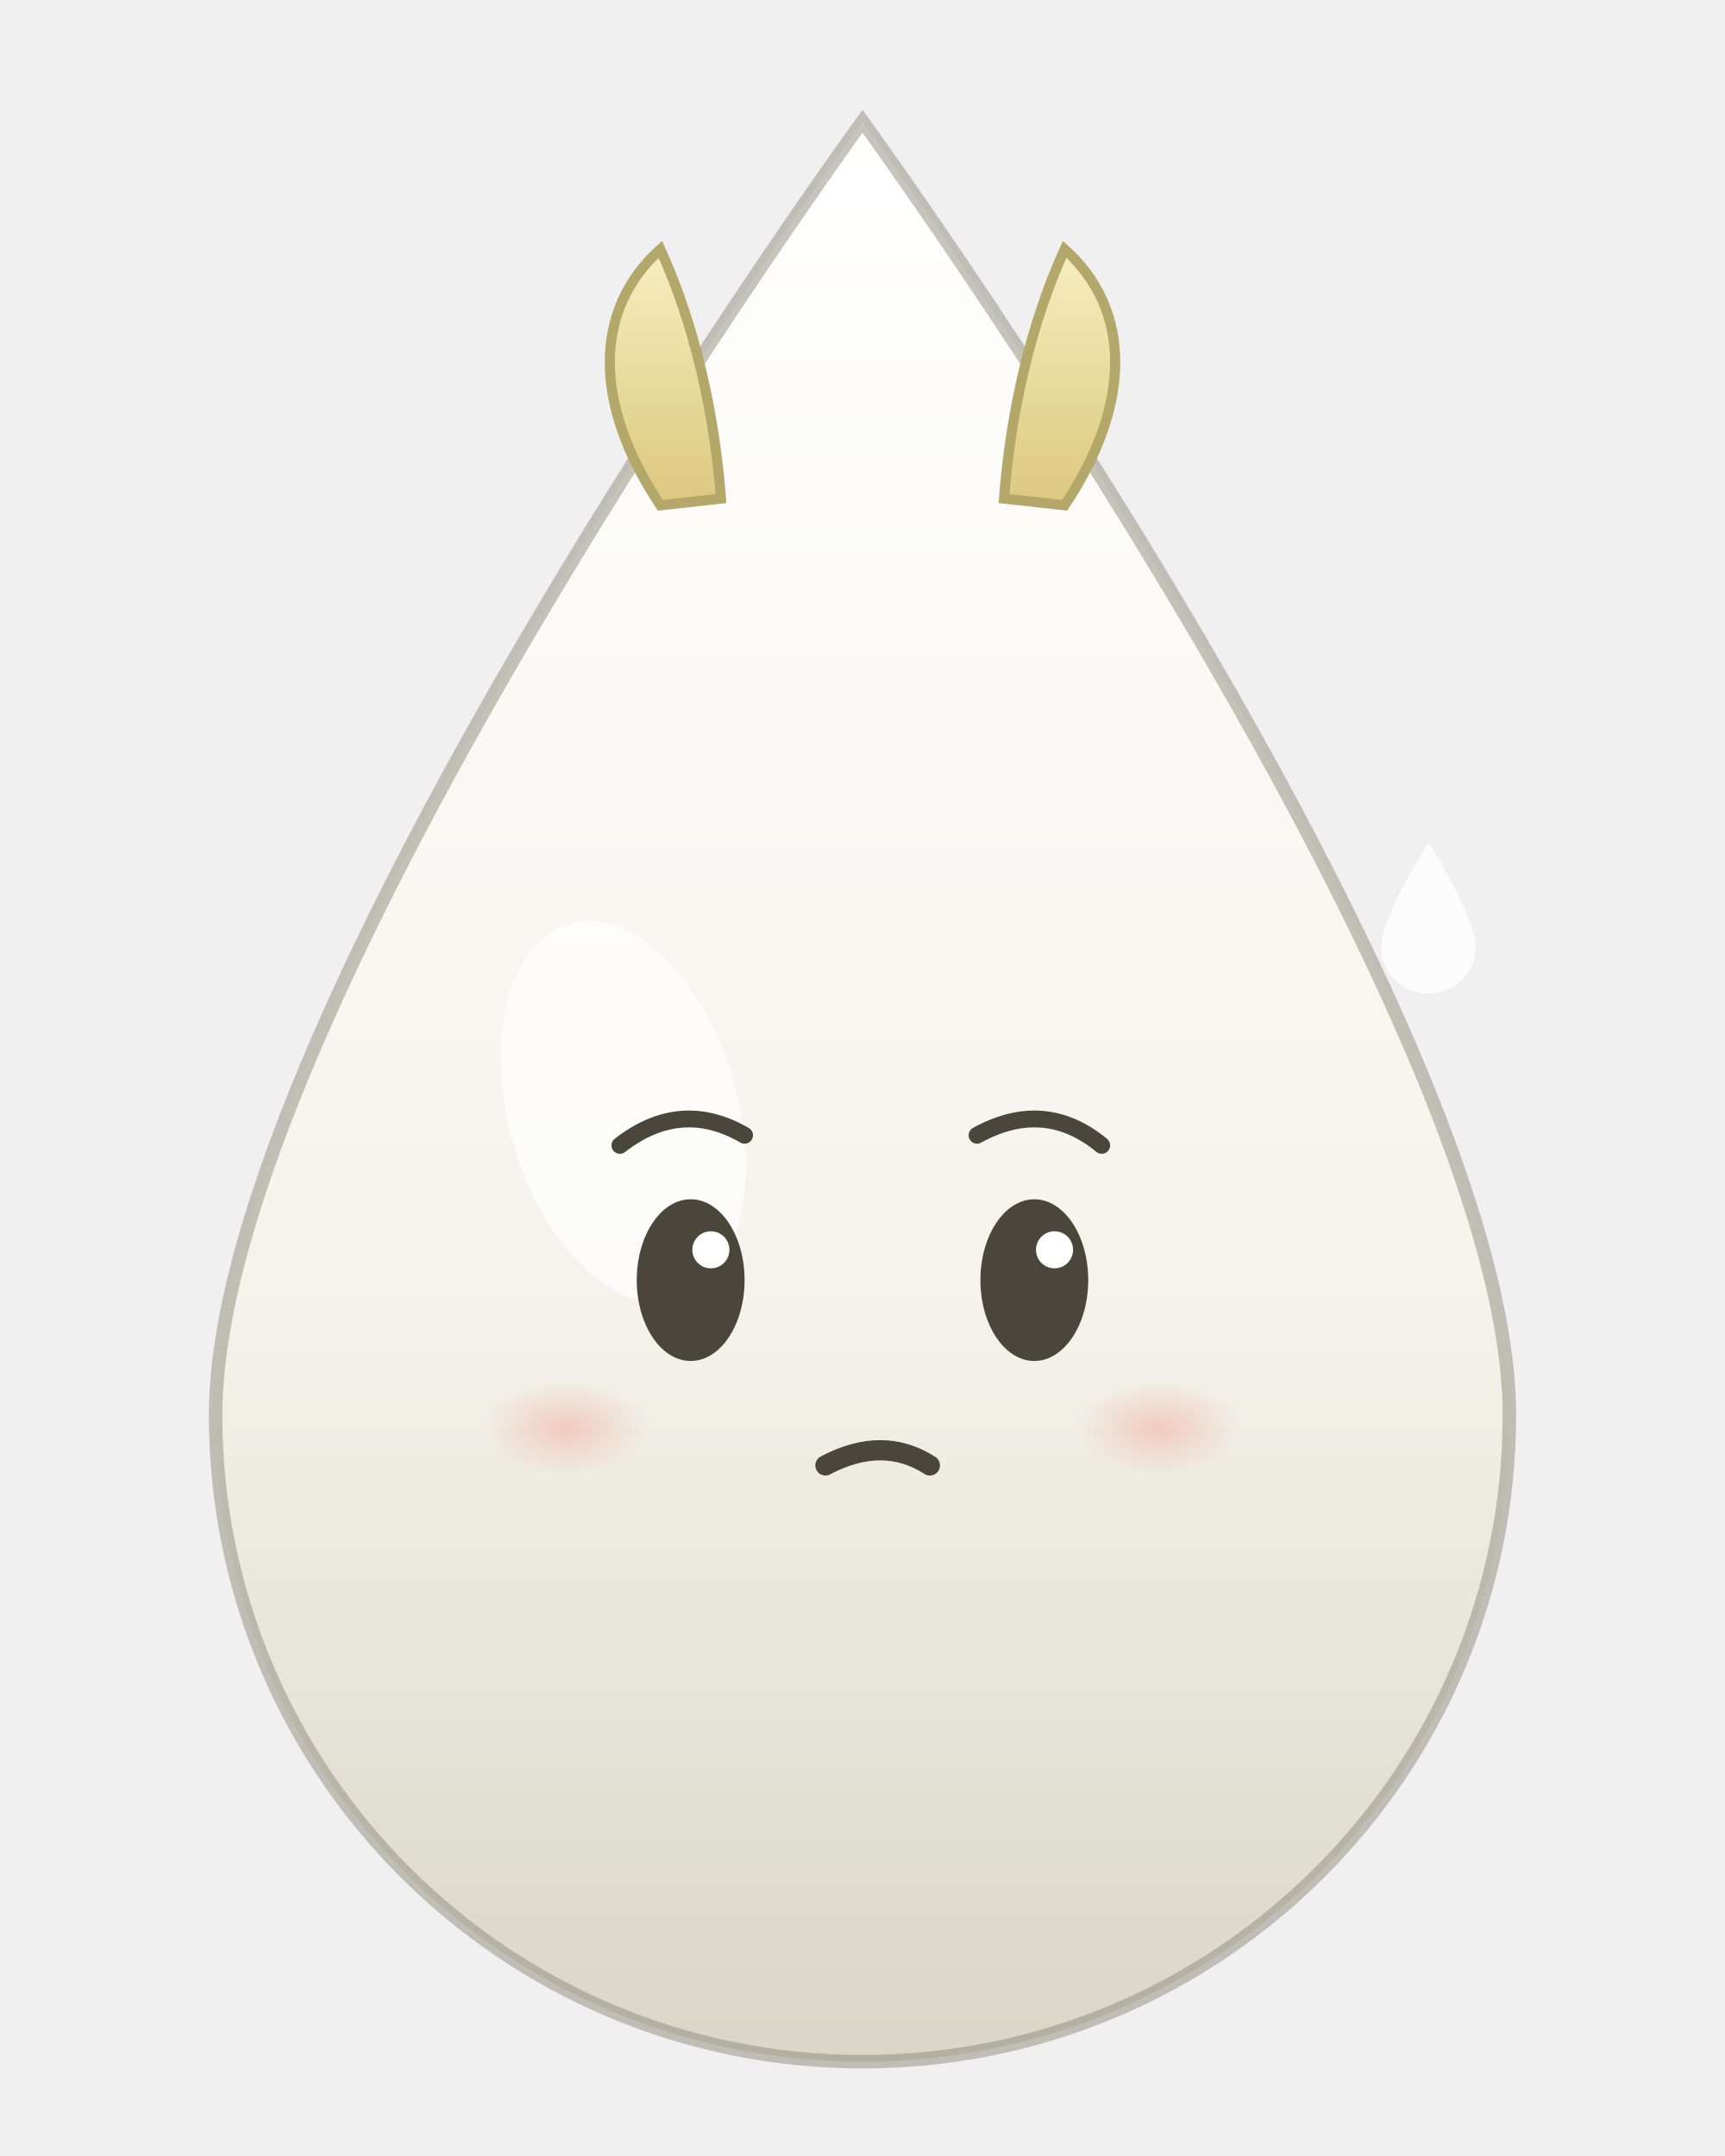
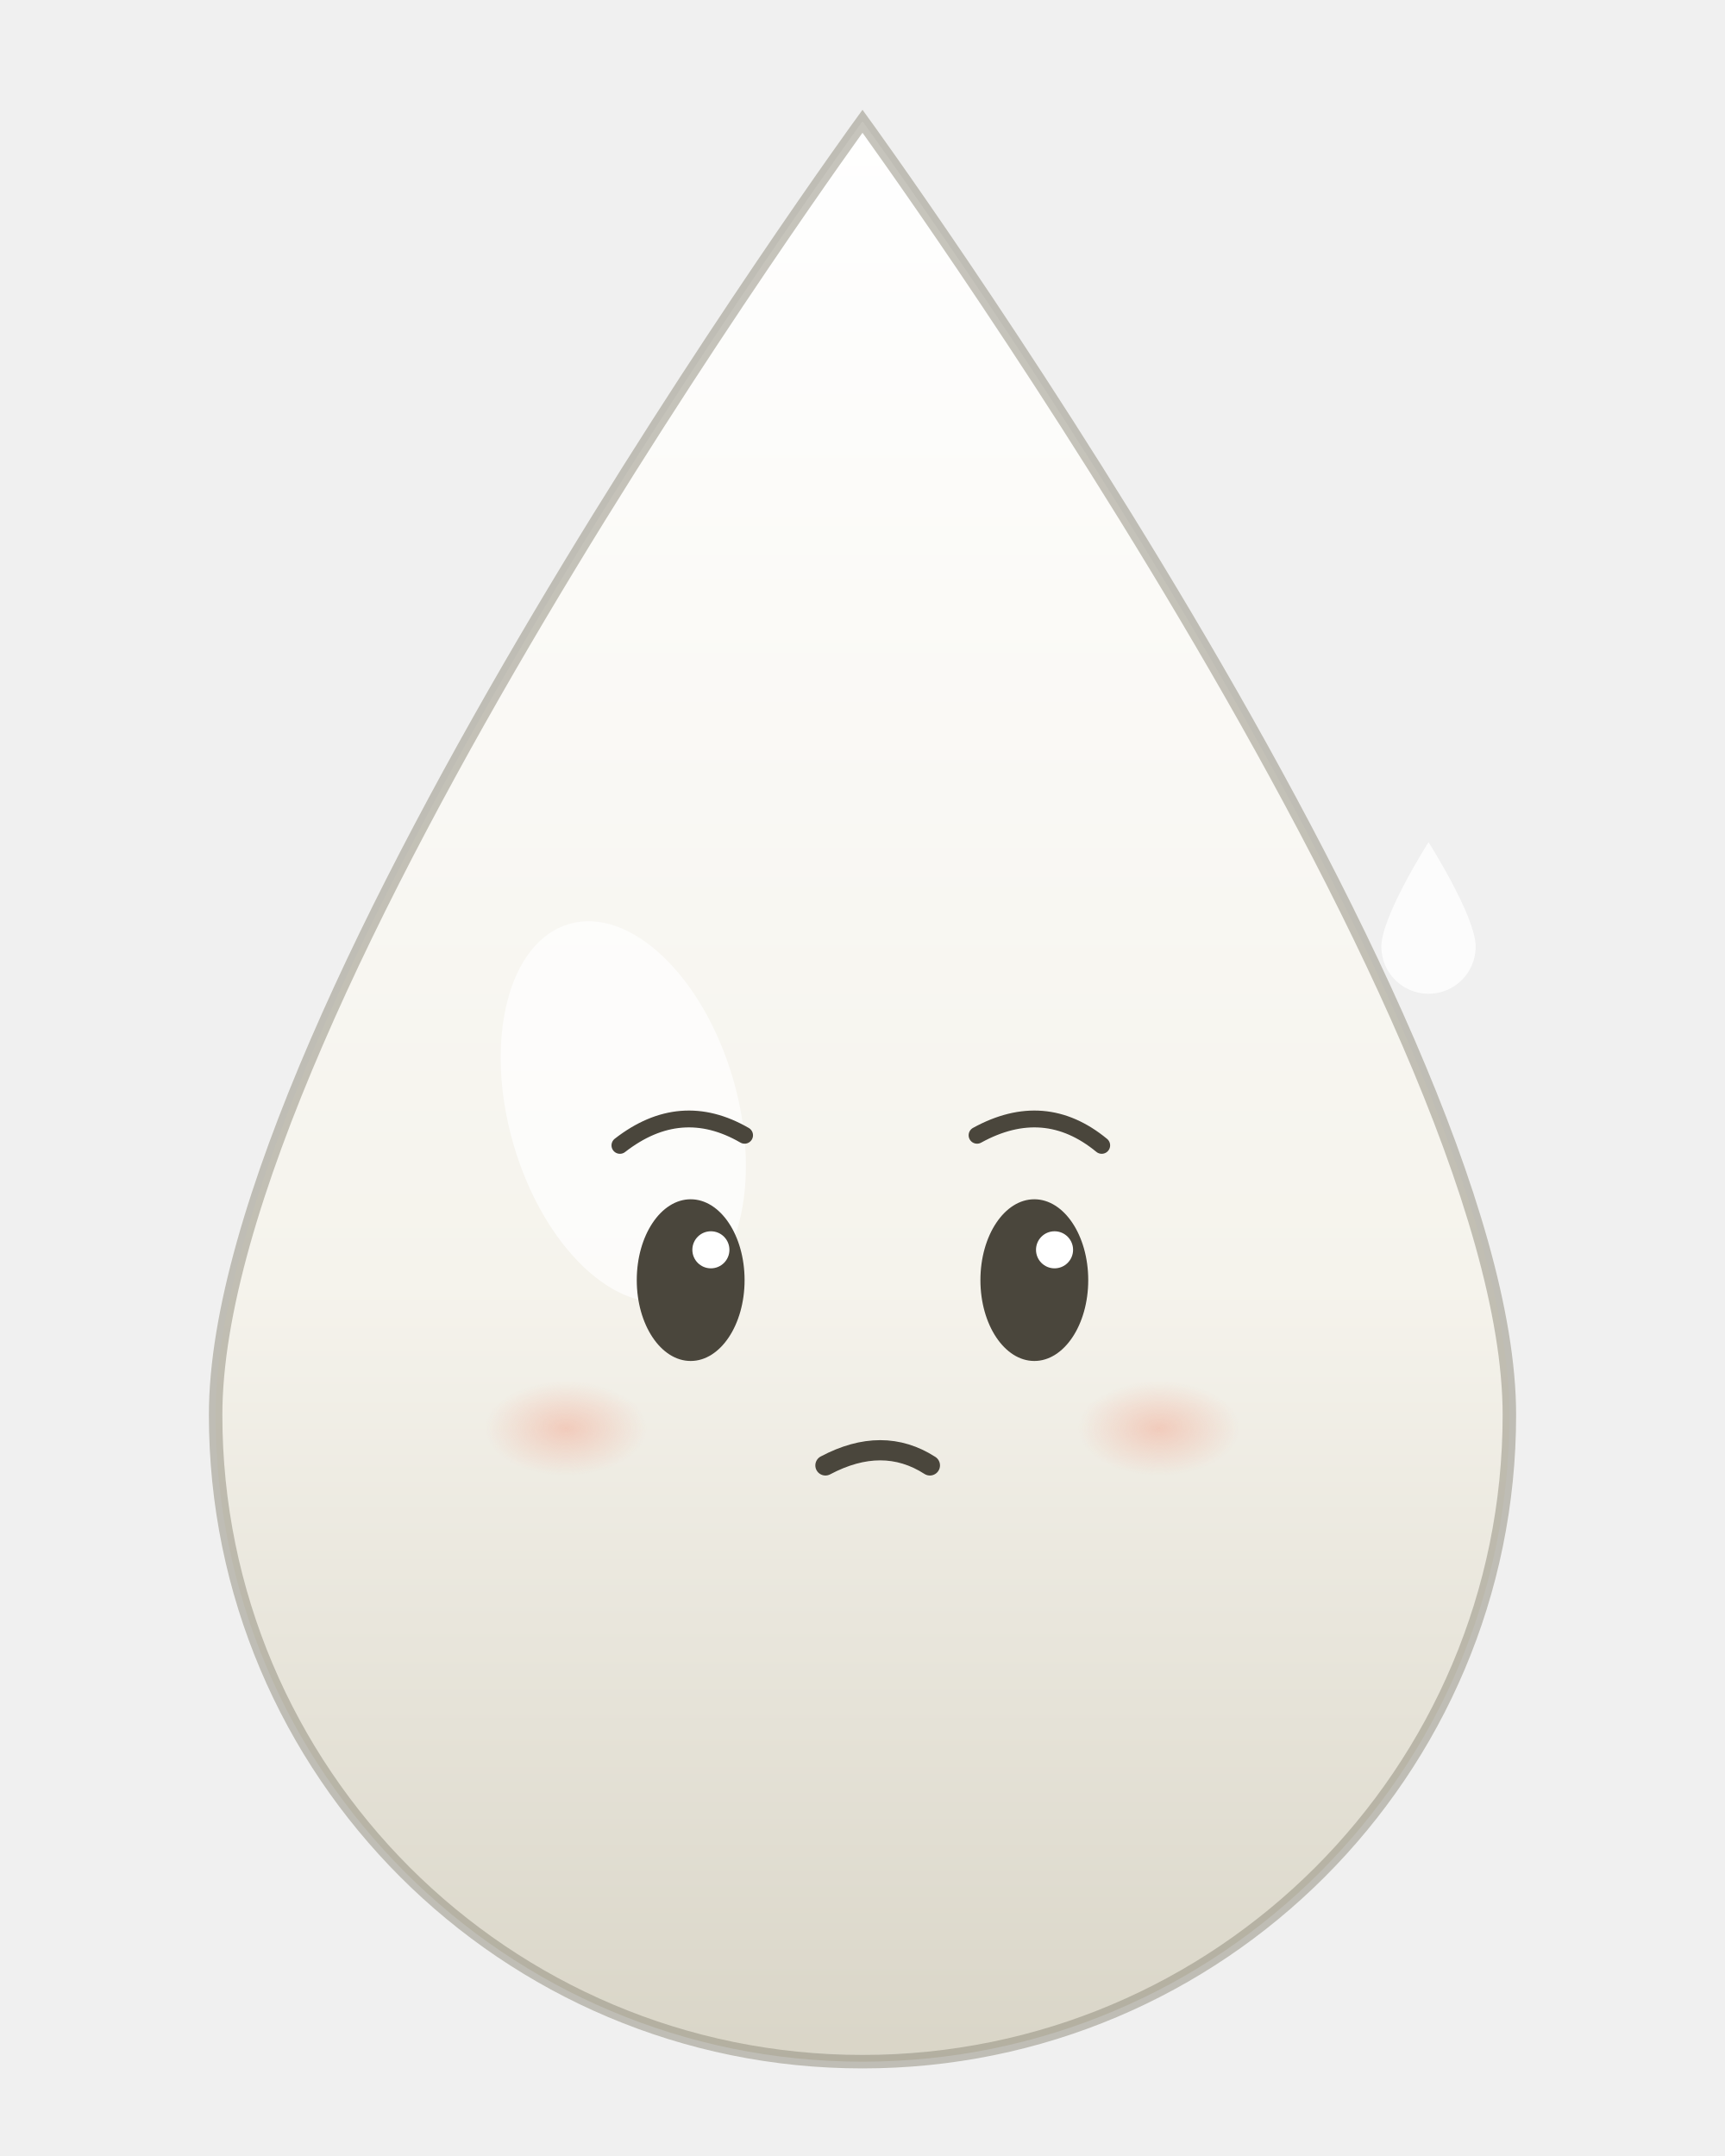
- <svg xmlns="http://www.w3.org/2000/svg" width="512" height="640" viewBox="0 0 512 640">
-   <defs>
+ <svg xmlns="http://www.w3.org/2000/svg" width="512" height="640" viewBox="0 0 512 640" version="1.1" id="svg13">
+   <defs id="defs7">
    <linearGradient id="body" x1="0" y1="0" x2="0" y2="1">
-       <stop offset="0" stop-color="#ffffff" />
-       <stop offset="0.6" stop-color="#f5f3ec" />
-       <stop offset="1" stop-color="#d9d5c7" />
+       <stop offset="0" stop-color="#ffffff" id="stop1" />
+       <stop offset="0.6" stop-color="#f5f3ec" id="stop2" />
+       <stop offset="1" stop-color="#d9d5c7" id="stop3" />
    </linearGradient>
    <radialGradient id="blush" cx="0.5" cy="0.5" r="0.5">
-       <stop offset="0" stop-color="#f2b4a0" stop-opacity="0.6" />
-       <stop offset="1" stop-color="#f2b4a0" stop-opacity="0" />
+       <stop offset="0" stop-color="#f2b4a0" stop-opacity="0.6" id="stop4" />
+       <stop offset="1" stop-color="#f2b4a0" stop-opacity="0" id="stop5" />
    </radialGradient>
    <linearGradient id="horn" x1="0" y1="0" x2="0" y2="1">
-       <stop offset="0" stop-color="#f7eec0" />
-       <stop offset="1" stop-color="#dcc87e" />
+       <stop offset="0" stop-color="#f7eec0" id="stop6" />
+       <stop offset="1" stop-color="#dcc87e" id="stop7" />
    </linearGradient>
  </defs>
-   <path d="M256 36 C 256 36 448 300 448 420 A 192 192 0 1 1 64 420 C 64 300 256 36 256 36 Z" fill="url(#body)" stroke="#8f8b7a" stroke-width="4" stroke-opacity="0.5" />
-   <ellipse cx="185" cy="330" rx="34" ry="58" fill="#ffffff" opacity="0.7" transform="rotate(-16 185 330)" />
-   <path d="M196 150 C 176 120 176 92 196 74 C 206 96 212 122 214 148 Z" fill="url(#horn)" stroke="#b3a76a" stroke-width="3" />
-   <path d="M316 150 C 336 120 336 92 316 74 C 306 96 300 122 298 148 Z" fill="url(#horn)" stroke="#b3a76a" stroke-width="3" />
-   <path d="M184 340 Q 202 326 221 337 M290 337 Q 310 326 327 340" fill="none" stroke="#4a463c" stroke-width="5" stroke-linecap="round" />
-   <ellipse cx="205" cy="380" rx="16" ry="24" fill="#4a463c" />
-   <ellipse cx="307" cy="380" rx="16" ry="24" fill="#4a463c" />
-   <circle cx="211" cy="371" r="5.5" fill="#ffffff" />
-   <circle cx="313" cy="371" r="5.5" fill="#ffffff" />
-   <path d="M245 435 Q 262 426 276 435" fill="none" stroke="#4a463c" stroke-width="6" stroke-linecap="round" />
-   <ellipse cx="168" cy="424" rx="24" ry="14" fill="url(#blush)" />
-   <ellipse cx="344" cy="424" rx="24" ry="14" fill="url(#blush)" />
-   <path d="M424 250 C 424 250 438 272 438 281 A 14 14 0 1 1 410 281 C 410 272 424 250 424 250 Z" fill="#ffffff" opacity="0.8" />
+   <path d="M256 36 C 256 36 448 300 448 420 A 192 192 0 1 1 64 420 C 64 300 256 36 256 36 Z" fill="url(#body)" stroke="#8f8b7a" stroke-width="4" stroke-opacity="0.5" id="path7" />
+   <ellipse cx="185" cy="330" rx="34" ry="58" fill="#ffffff" opacity="0.7" transform="rotate(-16 185 330)" id="ellipse7" />
+   <path d="M184 340 Q 202 326 221 337 M290 337 Q 310 326 327 340" fill="none" stroke="#4a463c" stroke-width="5" stroke-linecap="round" id="path10" />
+   <ellipse cx="205" cy="380" rx="16" ry="24" fill="#4a463c" id="ellipse10" />
+   <ellipse cx="307" cy="380" rx="16" ry="24" fill="#4a463c" id="ellipse11" />
+   <circle cx="211" cy="371" r="5.5" fill="#ffffff" id="circle11" />
+   <circle cx="313" cy="371" r="5.5" fill="#ffffff" id="circle12" />
+   <path d="M245 435 Q 262 426 276 435" fill="none" stroke="#4a463c" stroke-width="6" stroke-linecap="round" id="path12" />
+   <ellipse cx="168" cy="424" rx="24" ry="14" fill="url(#blush)" id="ellipse12" />
+   <ellipse cx="344" cy="424" rx="24" ry="14" fill="url(#blush)" id="ellipse13" />
+   <path d="M424 250 C 424 250 438 272 438 281 A 14 14 0 1 1 410 281 C 410 272 424 250 424 250 Z" fill="#ffffff" opacity="0.8" id="path13" />
</svg>
